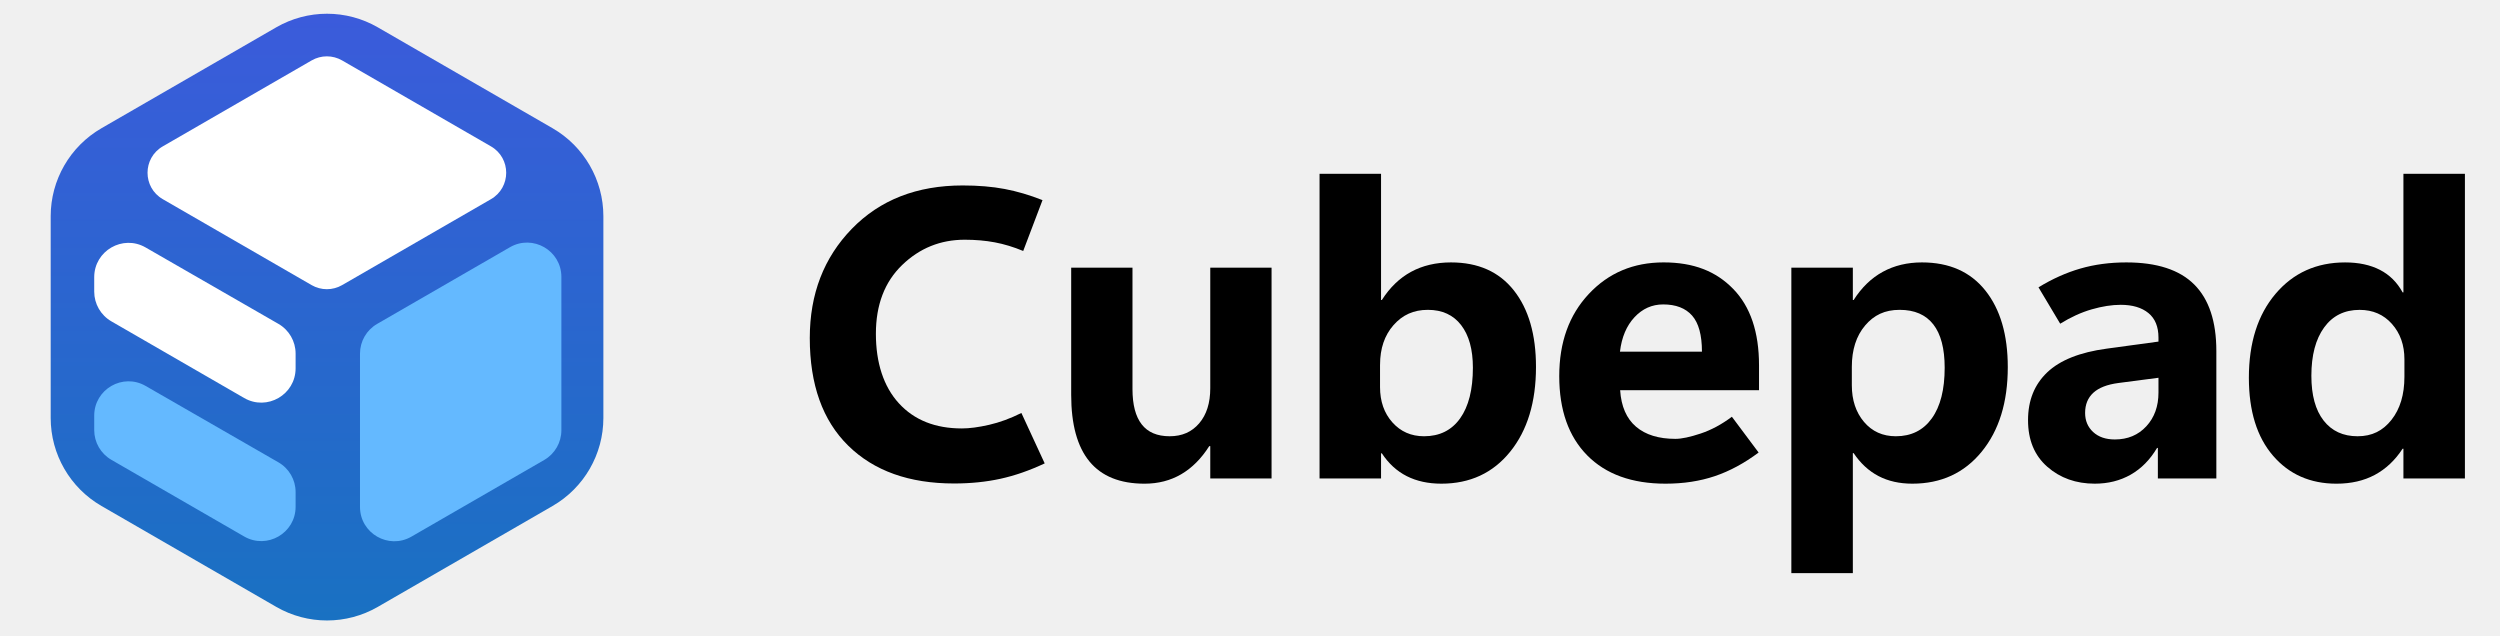
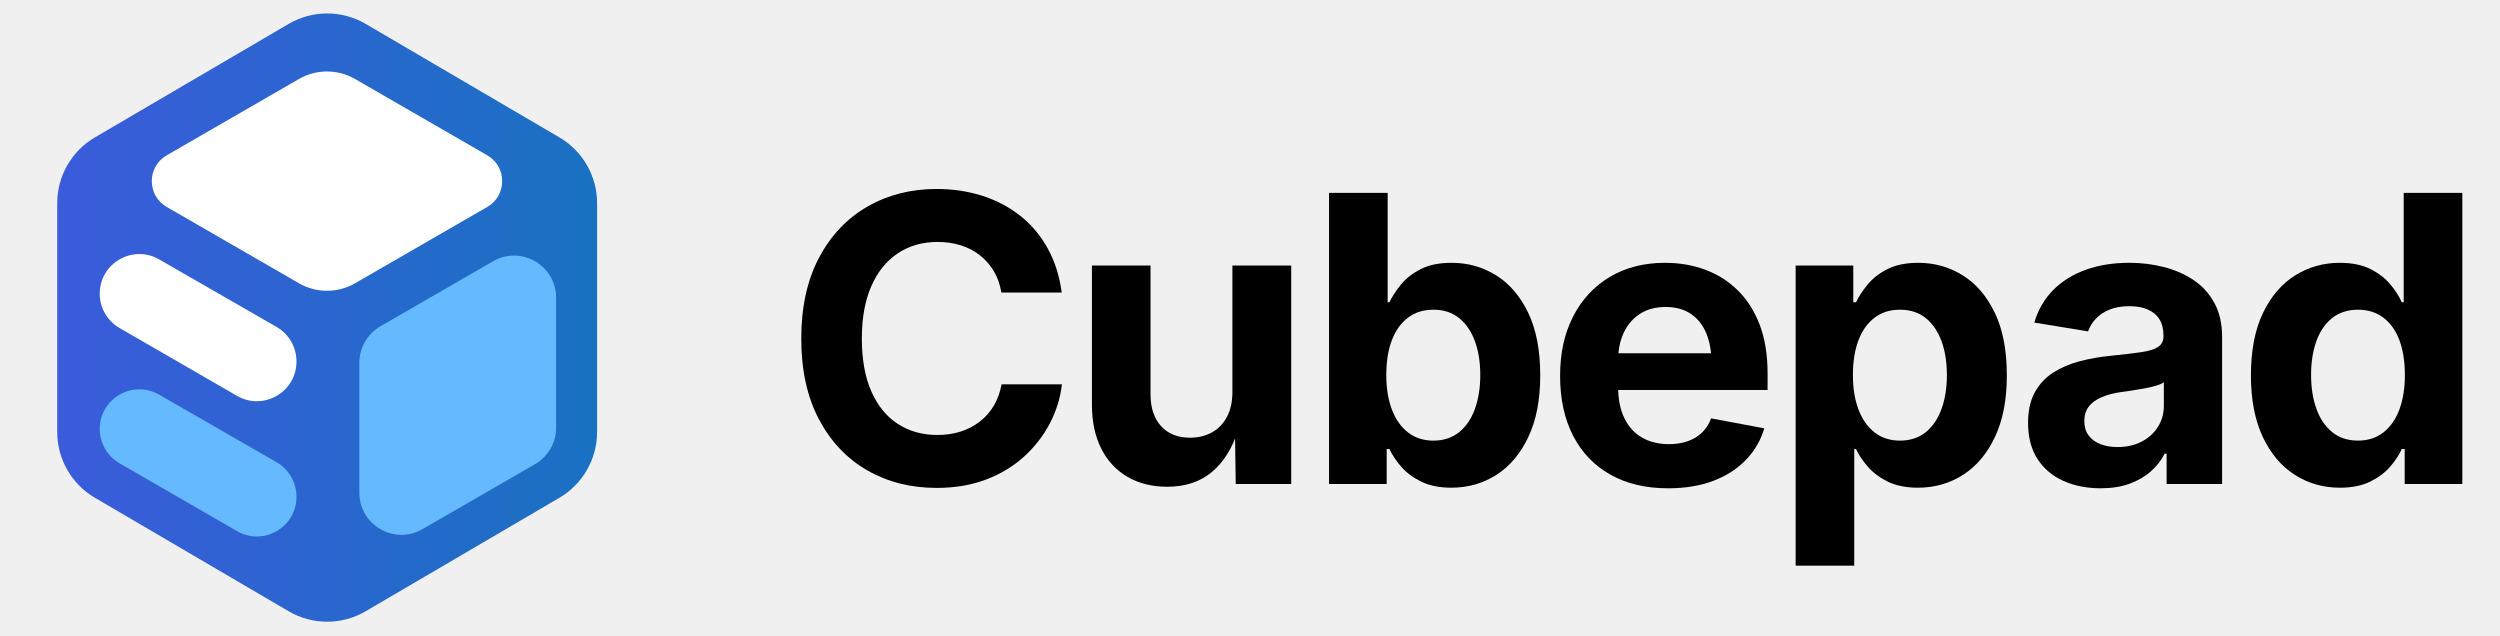
<svg xmlns="http://www.w3.org/2000/svg" id="Logo" viewBox="0 0 1968 500">
  <defs>
    <style>
      .cls-1 {
        fill: #64b9ff;
      }

      .cls-2 {
        fill: #fff;
      }

      .cls-3 {
        fill: url(#linear-gradient);
      }
    </style>
-     <linearGradient id="linear-gradient" x1="257.43" y1="488.43" x2="257.43" y2="10.81" gradientUnits="userSpaceOnUse">
+     <linearGradient id="linear-gradient" x1="470.04" y1="250" x2="45.04" y2="250" gradientUnits="userSpaceOnUse">
      <stop offset="0" stop-color="#1971c2" />
      <stop offset="1" stop-color="#3b5bdb" />
    </linearGradient>
  </defs>
  <g>
-     <path d="M822.39,364.78c-11.92,5.59-23.52,9.63-34.8,12.1-11.29,2.48-23.47,3.72-36.54,3.72-35.33,0-63.1-9.91-83.29-29.74-20.2-19.83-30.3-48.09-30.3-84.8,0-34.59,11.05-63.25,33.14-85.98,22.09-22.73,51.18-34.09,87.25-34.09,12.23,0,23.23.92,32.99,2.77,9.75,1.85,19.7,4.77,29.82,8.78l-15.19,40.03c-7.59-3.16-15.06-5.43-22.39-6.8-7.33-1.37-15.21-2.06-23.65-2.06-19.09,0-35.52,6.64-49.28,19.93s-20.65,31.32-20.65,54.11,6.04,41.56,18.11,54.74c12.08,13.19,28.61,19.78,49.6,19.78,6.01,0,13.16-.95,21.44-2.85,8.28-1.9,16.74-5.01,25.39-9.33l18.35,39.71Z" />
-     <path d="M1000.97,376.64h-48.25v-25.47h-.79c-6.22,9.81-13.58,17.19-22.07,22.15-8.49,4.96-18.11,7.44-28.87,7.44-19.3,0-33.75-5.83-43.35-17.48-9.6-11.65-14.4-29.13-14.4-52.44v-100.14h48.25v95.55c0,12.34,2.42,21.62,7.28,27.84,4.85,6.22,12.18,9.33,21.99,9.33s17.45-3.4,23.26-10.2c5.8-6.8,8.7-16,8.7-27.61v-94.92h48.25v165.96Z" />
-     <path d="M1087.79,356.87h-.63v19.78h-48.41v-239.84h48.41v99.35h.63c6.33-9.91,14.03-17.32,23.1-22.23,9.07-4.9,19.51-7.36,31.32-7.36,21.41,0,37.92,7.36,49.52,22.07,11.6,14.71,17.4,34.78,17.4,60.2,0,27.74-6.78,49.99-20.33,66.76-13.55,16.77-31.62,25.15-54.18,25.15-10.34,0-19.41-1.98-27.21-5.93-7.81-3.96-14.34-9.94-19.62-17.96ZM1086.36,287.1v17.56c0,11.29,3.24,20.57,9.73,27.84s14.79,10.92,24.92,10.92c12.23,0,21.7-4.69,28.4-14.08,6.7-9.39,10.05-22.67,10.05-39.87,0-14.34-3.08-25.52-9.25-33.54-6.17-8.01-14.9-12.02-26.18-12.02s-19.99,4.01-27.05,12.02c-7.07,8.02-10.6,18.41-10.6,31.17Z" />
-     <path d="M1384.7,307.19h-109.32c.84,12.76,5.01,22.33,12.5,28.71,7.49,6.38,17.82,9.57,31.01,9.57,4.85,0,11.47-1.4,19.85-4.19,8.38-2.79,16.58-7.2,24.6-13.21l21.04,28.16c-11.29,8.44-22.78,14.63-34.49,18.59s-24.63,5.93-38.76,5.93c-26.47,0-47.04-7.44-61.7-22.31-14.66-14.87-21.99-35.65-21.99-62.33s7.75-48.15,23.26-64.71c15.5-16.56,35.12-24.84,58.85-24.84s41.26,6.96,54.82,20.88c13.55,13.92,20.33,33.96,20.33,60.12v19.62ZM1339.77,276.82c0-13.08-2.59-22.54-7.75-28.4-5.17-5.85-12.76-8.78-22.78-8.78-8.76,0-16.27,3.35-22.54,10.05-6.28,6.7-10.1,15.74-11.47,27.13h64.55Z" />
-     <path d="M1459.19,356.71h-.63v94.45h-48.41v-240.47h48.41v25.47h.63c6.33-9.91,14-17.32,23.02-22.23s19.27-7.36,30.77-7.36c21.52,0,38.15,7.38,49.91,22.15,11.76,14.77,17.64,34.86,17.64,60.28,0,27.63-6.86,49.83-20.57,66.6-13.71,16.77-31.91,25.15-54.58,25.15-10.12,0-19.01-2-26.66-6.01-7.65-4.01-14.16-10.02-19.54-18.04ZM1457.76,288.84v14.4c0,11.71,3.19,21.33,9.57,28.87,6.38,7.54,14.74,11.31,25.08,11.31,12.13,0,21.57-4.69,28.32-14.08,6.75-9.39,10.12-22.67,10.12-39.87,0-15.08-2.98-26.45-8.94-34.09-5.96-7.65-14.79-11.47-26.5-11.47s-20.25,4.11-27.21,12.34-10.44,19.09-10.44,32.59Z" />
-     <path d="M1744.71,376.64h-46.04v-24.05h-.63c-5.49,9.28-12.39,16.29-20.72,21.04-8.33,4.75-17.77,7.12-28.32,7.12-14.77,0-27.21-4.43-37.34-13.29s-15.19-21.09-15.19-36.7,5.04-28.05,15.11-37.65c10.07-9.6,25.71-15.82,46.91-18.67l40.66-5.54v-3.16c0-8.54-2.64-14.98-7.91-19.3-5.28-4.32-12.55-6.49-21.83-6.49-6.96,0-14.55,1.19-22.78,3.56s-16.51,6.15-24.84,11.31l-17.09-28.63c10.86-6.64,21.86-11.57,32.99-14.79,11.13-3.22,23.18-4.83,36.15-4.83,24.05,0,41.87,5.8,53.47,17.4,11.6,11.6,17.4,29.06,17.4,52.37v100.3ZM1699.15,309.09v-11.71l-31.48,4.11c-8.86,1.16-15.45,3.72-19.78,7.67-4.33,3.96-6.49,9.25-6.49,15.9,0,6.12,2.11,11.13,6.33,15.03,4.22,3.9,9.91,5.85,17.09,5.85,10.12,0,18.38-3.45,24.76-10.36,6.38-6.91,9.57-15.74,9.57-26.5Z" />
-     <path d="M1891.33,353.23c-5.91,9.07-13.19,15.93-21.83,20.57-8.65,4.64-18.72,6.96-30.22,6.96-20.67,0-37.34-7.36-49.99-22.07s-18.98-35.15-18.98-61.3c0-27.53,6.99-49.54,20.96-66.05,13.97-16.5,32.25-24.76,54.82-24.76,10.65,0,19.78,1.95,27.37,5.85,7.59,3.9,13.55,9.81,17.88,17.72h.63v-93.34h48.41v239.84h-48.41v-23.41h-.63ZM1819.51,295.8c0,15.29,3.22,27.05,9.65,35.28,6.43,8.23,15.35,12.34,26.74,12.34s19.85-4.3,26.66-12.89c6.8-8.59,10.2-19.91,10.2-33.93v-13.76c0-11.18-3.27-20.46-9.81-27.84-6.54-7.38-15.03-11.07-25.47-11.07-11.92,0-21.23,4.62-27.92,13.84-6.7,9.23-10.05,21.91-10.05,38.05Z" />
+     <path class="cls-3" d="M45.04,159.92v180.16c0,21.3,11.29,41.01,29.67,51.77l152.5,89.33c18.73,10.97,41.92,10.97,60.65,0l152.5-89.33c18.38-10.77,29.67-30.47,29.67-51.77v-180.16c0-21.3-11.29-41.01-29.67-51.77L287.87,18.82c-18.73-10.97-41.92-10.97-60.65,0L74.71,108.15c-18.38,10.77-29.67,30.47-29.67,51.77Z" />
+     <path class="cls-2" d="M383.6,162.89l-104.11,60.1c-13.66,7.89-30.49,7.89-44.16,0l-104.11-60.1c-15.63-9.02-15.63-31.58,0-40.61l104.11-60.1c13.66-7.89,30.49-7.89,44.16,0l104.11,60.1c15.63,9.02,15.63,31.58,0,40.61Z" />
+     <path class="cls-1" d="M437.76,234.36v102.34c0,11.83-6.31,22.76-16.56,28.68l-88.63,51.17c-22.08,12.75-49.68-3.19-49.68-28.68v-102.34c0-11.83,6.31-22.76,16.56-28.68l88.63-51.17c22.08-12.75,49.68,3.19,49.68,28.68Z" />
+     <path class="cls-1" d="M217.74,363.86l-92.48-53.2c-20.8-11.96-46.75,3.05-46.75,27.04h0c0,11.14,5.95,21.44,15.6,27.01l92.48,53.39c20.8,12.01,46.79-3,46.79-27.01v-.19c0-11.16-5.96-21.47-15.64-27.04Z" />
+     <path class="cls-2" d="M217.74,257.38l-92.48-53.2c-20.8-11.96-46.75,3.05-46.75,27.04h0c0,11.14,5.95,21.44,15.6,27.01l92.48,53.39c20.8,12.01,46.79-3,46.79-27.01v-.19c0-11.16-5.96-21.47-15.64-27.04Z" />
  </g>
-   <path class="cls-3" d="M39.9,170.22v158.81c0,28.58,15.25,54.99,40,69.28l137.54,79.41c24.75,14.29,55.25,14.29,80,0l137.54-79.41c24.75-14.29,40-40.7,40-69.28v-158.81c0-28.58-15.25-54.99-40-69.28L297.43,21.53c-24.75-14.29-55.25-14.29-80,0L79.9,100.93c-24.75,14.29-40,40.7-40,69.28Z" />
-   <path class="cls-2" d="M386.48,156.79l-117.17,67.65c-7.43,4.29-16.57,4.29-24,0l-117.17-67.65c-16-9.24-16-32.33,0-41.57l117.17-67.65c7.43-4.29,16.57-4.29,24,0l117.17,67.65c16,9.24,16,32.33,0,41.57Z" />
-   <path class="cls-1" d="M441.92,218v120.7c0,9.65-5.15,18.56-13.5,23.38l-104.53,60.35c-18,10.39-40.5-2.6-40.5-23.38v-120.7c0-9.65,5.15-18.56,13.5-23.38l104.53-60.35c18-10.39,40.5,2.6,40.5,23.38Z" />
-   <path class="cls-1" d="M219.16,363.94l-104.53-60.14c-18-10.36-40.46,2.64-40.46,23.4v11.38c0,9.65,5.15,18.56,13.5,23.38l104.53,60.35c18,10.39,40.5-2.6,40.5-23.38v-11.59c0-9.66-5.16-18.59-13.54-23.4Z" />
-   <path class="cls-2" d="M219.16,254.94l-104.53-60.14c-18-10.36-40.46,2.64-40.46,23.4v11.38c0,9.65,5.15,18.56,13.5,23.38l104.53,60.35c18,10.39,40.5-2.6,40.5-23.38v-11.59c0-9.66-5.16-18.59-13.54-23.4Z" />
+   <g>
+     <path d="M737.2,384.07c-20.3,0-38.48-4.61-54.53-13.84-16.05-9.23-28.71-22.61-37.99-40.14-9.28-17.53-13.92-38.71-13.92-63.52s4.66-46.17,14-63.75c9.33-17.58,22.04-30.99,38.14-40.22,16.1-9.23,34.2-13.84,54.29-13.84,13.02,0,25.15,1.82,36.38,5.46,11.23,3.64,21.2,8.95,29.92,15.92,8.71,6.97,15.84,15.51,21.38,25.61,5.54,10.1,9.18,21.61,10.92,34.53h-47.53c-1.03-6.36-3-11.97-5.92-16.84-2.92-4.87-6.56-9.02-10.92-12.46-4.36-3.43-9.36-6.05-15-7.84-5.64-1.79-11.74-2.69-18.3-2.69-11.9,0-22.33,2.98-31.3,8.92-8.97,5.95-15.95,14.59-20.92,25.92-4.98,11.33-7.46,25.1-7.46,41.3s2.51,30.4,7.54,41.68c5.02,11.28,12,19.79,20.92,25.53,8.92,5.74,19.28,8.61,31.07,8.61,6.56,0,12.64-.9,18.23-2.69,5.59-1.79,10.61-4.41,15.07-7.84,4.46-3.43,8.15-7.61,11.07-12.54,2.92-4.92,4.95-10.51,6.08-16.77h47.53c-1.23,10.67-4.38,20.87-9.46,30.61-5.08,9.74-11.82,18.46-20.23,26.15-8.41,7.69-18.41,13.74-29.99,18.15-11.59,4.41-24.61,6.61-39.07,6.61Z" />
+     <path d="M918.78,383.15c-11.9,0-22.3-2.59-31.22-7.77-8.92-5.18-15.82-12.61-20.69-22.3-4.87-9.69-7.31-21.25-7.31-34.68v-109.36h46.14v101.36c0,10.67,2.77,19.02,8.31,25.07,5.54,6.05,13.12,9.08,22.76,9.08,6.56,0,12.36-1.41,17.38-4.23,5.02-2.82,8.95-6.92,11.77-12.3,2.82-5.38,4.23-11.87,4.23-19.46v-99.51h46.3v171.96h-43.68l-.62-42.91h2.62c-4.51,14.46-11.41,25.59-20.69,33.38-9.28,7.79-21.05,11.69-35.3,11.69Z" />
+     <path d="M1142.5,383.92c-9.33,0-17.23-1.59-23.69-4.77s-11.72-7.1-15.77-11.77c-4.05-4.66-7.15-9.3-9.3-13.92h-2.15v27.53h-45.37v-229.17h46.14v86.13h1.38c2.15-4.51,5.2-9.18,9.15-14,3.95-4.82,9.15-8.87,15.61-12.15,6.46-3.28,14.56-4.92,24.3-4.92,12.71,0,24.35,3.28,34.91,9.84,10.56,6.56,19,16.41,25.3,29.53,6.31,13.13,9.46,29.48,9.46,49.07s-3.08,35.2-9.23,48.37c-6.15,13.18-14.51,23.17-25.07,29.99-10.56,6.82-22.46,10.23-35.68,10.23ZM1128.35,346.85c8,0,14.74-2.2,20.23-6.61,5.48-4.41,9.64-10.51,12.46-18.3,2.82-7.79,4.23-16.71,4.23-26.76s-1.41-18.92-4.23-26.61c-2.82-7.69-6.95-13.74-12.38-18.15-5.44-4.41-12.2-6.61-20.3-6.61s-14.61,2.13-20.15,6.38c-5.54,4.26-9.74,10.2-12.61,17.84-2.87,7.64-4.31,16.69-4.31,27.15s1.46,19.41,4.38,27.15c2.92,7.74,7.15,13.77,12.69,18.07s12.2,6.46,20,6.46Z" />
+     <path d="M1313.01,384.38c-17.54,0-32.66-3.59-45.37-10.77-12.72-7.18-22.48-17.38-29.3-30.61-6.82-13.23-10.23-28.92-10.23-47.06s3.38-33.27,10.15-46.6c6.77-13.33,16.35-23.74,28.76-31.22,12.41-7.48,26.97-11.23,43.68-11.23,11.28,0,21.79,1.8,31.53,5.38,9.74,3.59,18.3,9,25.69,16.23,7.38,7.23,13.15,16.28,17.3,27.15,4.15,10.87,6.23,23.69,6.23,38.45v12.92h-144.43v-28.92h121.82l-21.53,7.69c0-8.92-1.36-16.69-4.08-23.3-2.72-6.61-6.77-11.74-12.15-15.38-5.38-3.64-12.02-5.46-19.92-5.46s-14.79,1.85-20.38,5.54c-5.59,3.69-9.82,8.69-12.69,15-2.87,6.31-4.31,13.51-4.31,21.61v20.46c0,9.95,1.67,18.3,5,25.07,3.33,6.77,8,11.84,14,15.23,6,3.38,13,5.08,21,5.08,5.43,0,10.36-.77,14.77-2.31,4.41-1.54,8.18-3.82,11.3-6.84,3.13-3.02,5.51-6.74,7.15-11.15l41.84,7.84c-2.77,9.43-7.59,17.71-14.46,24.84-6.87,7.13-15.46,12.64-25.76,16.53-10.31,3.9-22.17,5.84-35.61,5.84Z" />
+     <path d="M1413.53,445.29v-236.25h45.37v28.92h2.15c2.15-4.51,5.2-9.18,9.15-14,3.95-4.82,9.15-8.87,15.61-12.15,6.46-3.28,14.56-4.92,24.3-4.92,12.71,0,24.35,3.28,34.91,9.84,10.56,6.56,19,16.41,25.3,29.53,6.31,13.13,9.46,29.48,9.46,49.07s-3.08,35.2-9.23,48.37c-6.15,13.18-14.51,23.17-25.07,29.99-10.56,6.82-22.46,10.23-35.68,10.23-9.33,0-17.23-1.59-23.69-4.77s-11.72-7.1-15.77-11.77c-4.05-4.66-7.15-9.3-9.3-13.92h-1.38v91.82h-46.14ZM1495.67,346.85c8,0,14.74-2.2,20.23-6.61,5.48-4.41,9.64-10.51,12.46-18.3,2.82-7.79,4.23-16.71,4.23-26.76s-1.41-18.92-4.23-26.61c-2.82-7.69-6.95-13.74-12.38-18.15-5.44-4.41-12.2-6.61-20.3-6.61s-14.61,2.13-20.15,6.38c-5.54,4.26-9.74,10.2-12.61,17.84-2.87,7.64-4.31,16.69-4.31,27.15s1.46,19.41,4.38,27.15c2.92,7.74,7.15,13.77,12.69,18.07s12.2,6.46,20,6.46Z" />
+     <path d="M1653.71,384.38c-10.87,0-20.64-1.92-29.3-5.77-8.67-3.85-15.48-9.59-20.46-17.23-4.97-7.64-7.46-17.15-7.46-28.53,0-9.54,1.77-17.54,5.31-23.99,3.54-6.46,8.36-11.64,14.46-15.54,6.1-3.9,13.02-6.87,20.76-8.92,7.74-2.05,15.87-3.49,24.38-4.31,9.94-1.02,17.97-1.97,24.07-2.85,6.1-.87,10.56-2.25,13.38-4.15,2.82-1.9,4.23-4.69,4.23-8.38v-.77c0-4.92-1.03-9.08-3.08-12.46-2.05-3.38-5.1-5.97-9.15-7.77-4.05-1.79-8.95-2.69-14.69-2.69s-11.13.9-15.53,2.69c-4.41,1.8-8,4.18-10.77,7.15-2.77,2.97-4.82,6.31-6.15,10l-42.3-6.92c2.97-10.05,7.89-18.56,14.77-25.53,6.87-6.97,15.41-12.3,25.61-16,10.2-3.69,21.71-5.54,34.53-5.54,9.23,0,18.2,1.1,26.92,3.31,8.71,2.21,16.53,5.61,23.46,10.23,6.92,4.61,12.41,10.64,16.46,18.07,4.05,7.44,6.08,16.33,6.08,26.69v115.82h-43.68v-23.84h-1.54c-2.77,5.33-6.46,10.02-11.07,14.07-4.61,4.05-10.18,7.26-16.69,9.61-6.51,2.36-14.02,3.54-22.53,3.54ZM1666.79,351.93c7.28,0,13.66-1.44,19.15-4.31,5.48-2.87,9.77-6.77,12.84-11.69s4.61-10.41,4.61-16.46v-18.61c-1.33,1.03-3.38,1.95-6.15,2.77-2.77.82-5.84,1.54-9.23,2.15-3.38.62-6.72,1.18-10,1.69-3.28.51-6.21.92-8.77,1.23-5.64.82-10.61,2.15-14.92,4s-7.64,4.28-10,7.31c-2.36,3.03-3.54,6.9-3.54,11.61,0,4.41,1.13,8.13,3.38,11.15,2.25,3.03,5.33,5.31,9.23,6.84,3.9,1.54,8.36,2.31,13.38,2.31Z" />
+     <path d="M1841.91,383.92c-13.13,0-24.99-3.41-35.61-10.23-10.61-6.82-19-16.82-25.15-29.99-6.15-13.17-9.23-29.3-9.23-48.37s3.18-35.94,9.54-49.07c6.36-13.12,14.82-22.97,25.38-29.53,10.56-6.56,22.2-9.84,34.91-9.84,9.74,0,17.84,1.64,24.3,4.92,6.46,3.28,11.69,7.33,15.69,12.15,4,4.82,6.97,9.49,8.92,14h1.54v-86.13h46.14v229.17h-45.37v-27.53h-2.31c-2.05,4.62-5.1,9.26-9.15,13.92-4.05,4.67-9.3,8.59-15.77,11.77-6.46,3.18-14.41,4.77-23.84,4.77ZM1856.21,346.85c7.79,0,14.46-2.15,19.99-6.46s9.74-10.33,12.61-18.07c2.87-7.74,4.31-16.79,4.31-27.15s-1.41-19.51-4.23-27.15c-2.82-7.64-7-13.58-12.54-17.84-5.54-4.25-12.25-6.38-20.15-6.38s-14.9,2.21-20.38,6.61c-5.49,4.41-9.61,10.46-12.38,18.15-2.77,7.69-4.15,16.56-4.15,26.61s1.41,18.97,4.23,26.76c2.82,7.79,6.97,13.9,12.46,18.3,5.48,4.41,12.23,6.61,20.23,6.61Z" />
+   </g>
</svg>
